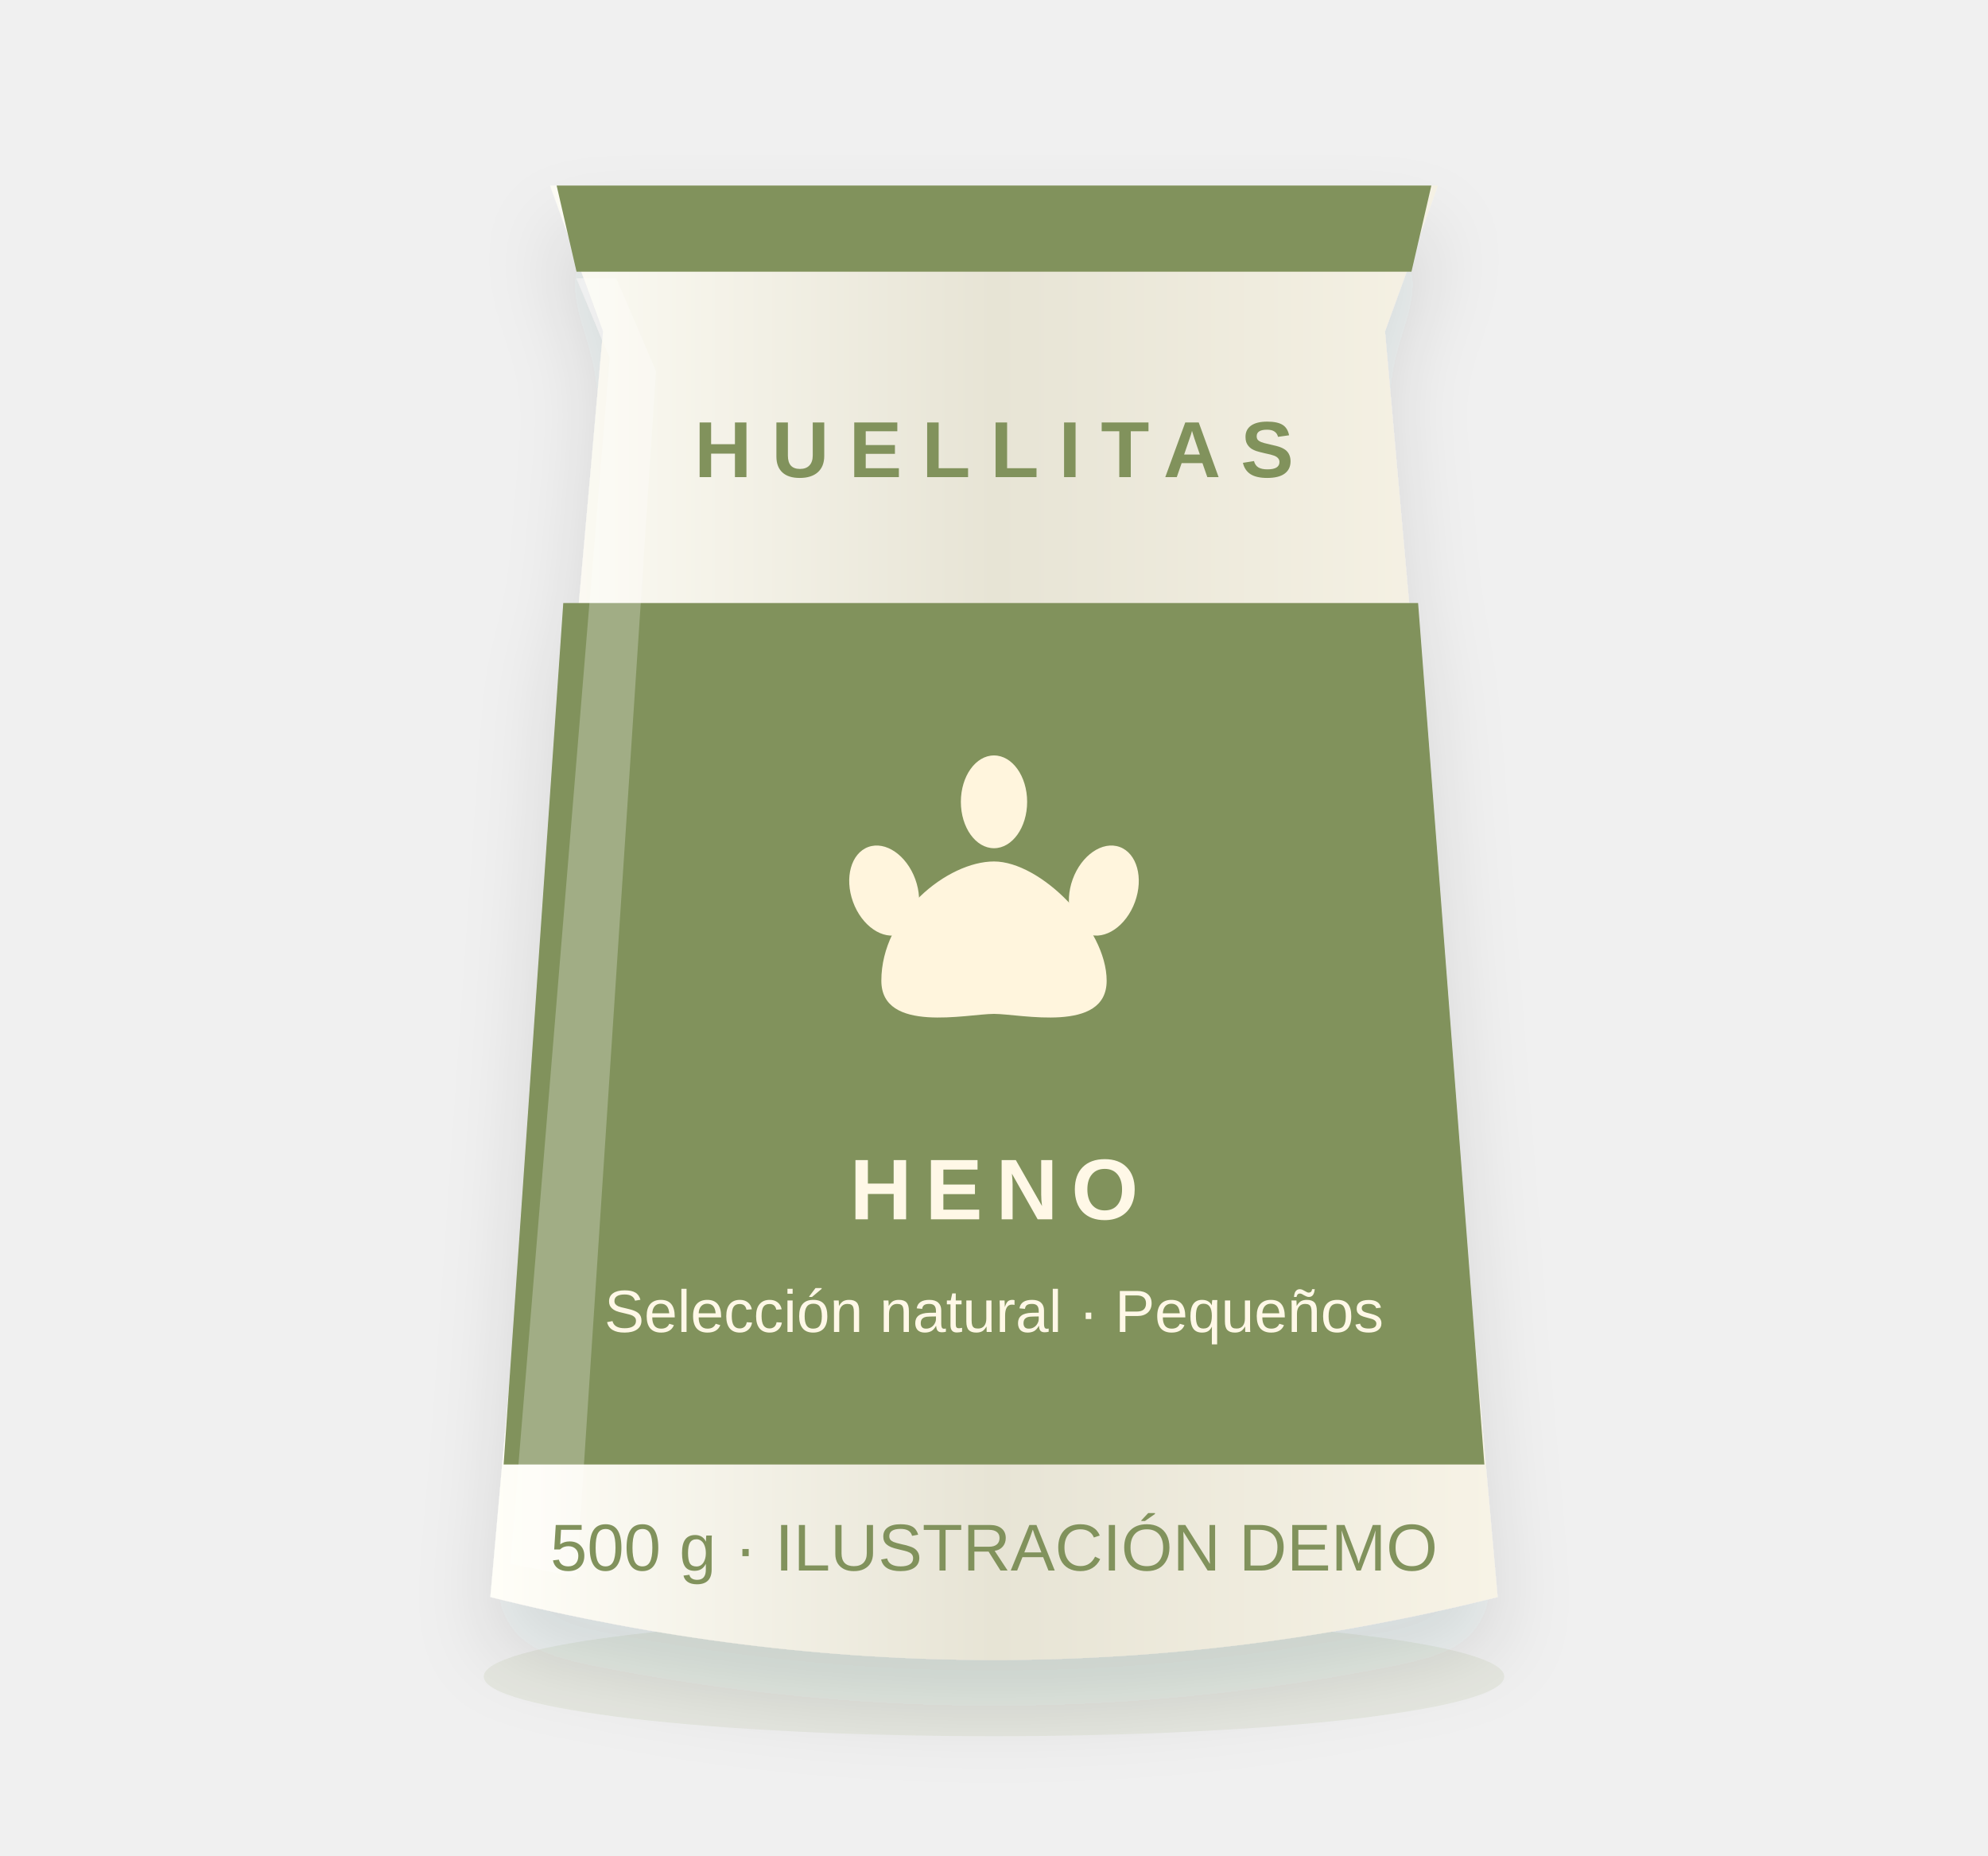
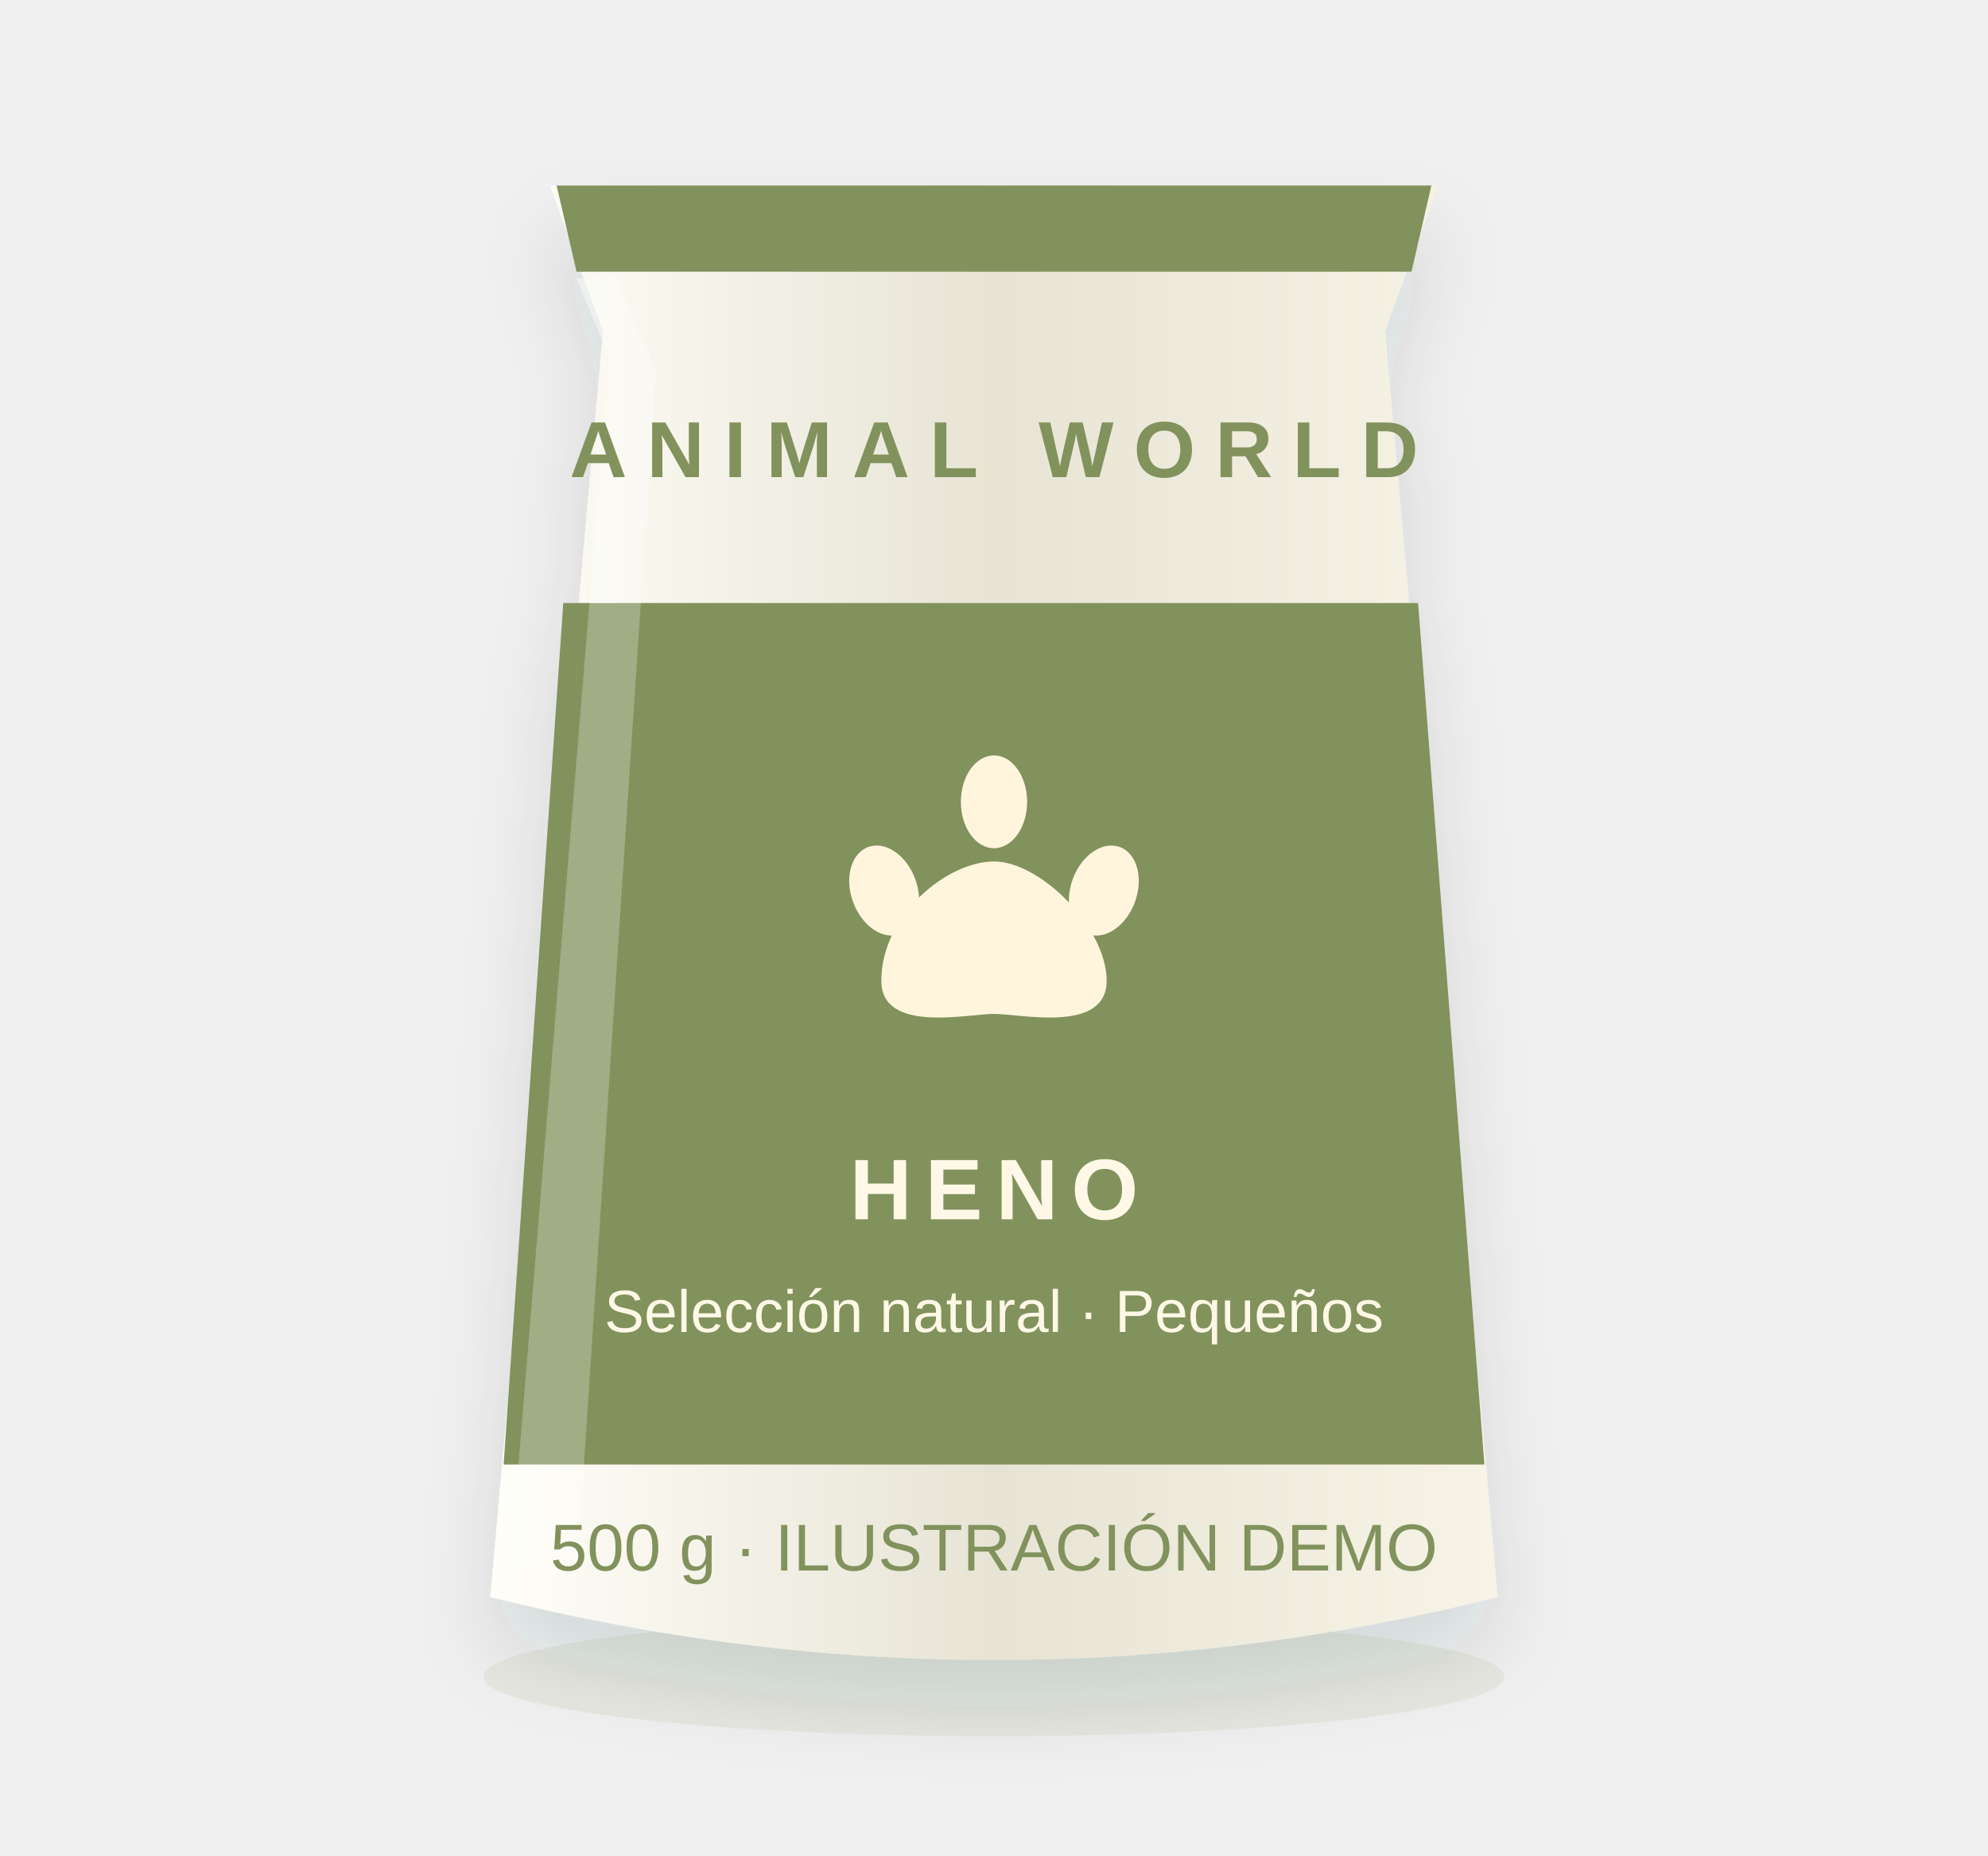
<svg xmlns="http://www.w3.org/2000/svg" width="300" height="280" viewBox="0 0 300 280">
  <defs>
    <linearGradient id="paper">
      <stop stop-color="#fffef8" />
      <stop offset=".5" stop-color="#e7e4d5" />
      <stop offset="1" stop-color="#f7f3e6" />
    </linearGradient>
    <linearGradient id="shade">
      <stop stop-color="#ffffff" stop-opacity=".25" />
      <stop offset="1" stop-color="#000000" stop-opacity=".12" />
    </linearGradient>
    <filter id="shadow">
      <feDropShadow dx="0" dy="7" stdDeviation="6" flood-color="#283c2b" flood-opacity=".12" />
    </filter>
  </defs>
  <ellipse cx="150" cy="253" rx="77" ry="9" fill="#d6dccb" opacity=".45" />
  <g filter="url(#shadow)">
    <path d="M83 28h134l-8 22 17 191q-76 19-152 0L91 50Z" fill="url(#paper)" />
    <path d="M84 28h132l-3 13H87Z" fill="#81925c" />
    <path d="M85 91h129l10 130H76Z" fill="#81925c" />
    <path d="m87 42 5 12-15 182 10 2 12-182-6-14Z" fill="#fff" opacity=".25" />
-     <text x="150" y="72" fill="#81925c" font-family="Arial,sans-serif" font-size="12" text-anchor="middle" font-weight="bold" letter-spacing="3">HUELLITAS</text>
+     <text x="150" y="72" fill="#81925c" font-family="Arial,sans-serif" font-size="12" text-anchor="middle" font-weight="bold" letter-spacing="3">ANIMAL WORLD</text>
    <g transform="translate(150 139)" color="#fff5dd">
      <g fill="currentColor">
        <ellipse cx="-14" cy="-10" rx="5" ry="7" transform="rotate(-20)" />
        <ellipse cx="0" cy="-18" rx="5" ry="7" />
        <ellipse cx="14" cy="-10" rx="5" ry="7" transform="rotate(20)" />
        <path d="M-17 9C-17-1-7-9 0-9s17 10 17 18S4 14 0 14s-17 3-17-5Z" />
      </g>
    </g>
    <text x="150" y="184" fill="#fff8e7" font-family="Arial,sans-serif" font-size="13" font-weight="bold" text-anchor="middle" letter-spacing="2">HENO</text>
    <text x="150" y="201" fill="#fff8e7" font-family="Arial,sans-serif" font-size="9" text-anchor="middle">Selección natural · Pequeños</text>
    <text x="150" y="237" fill="#81925c" font-family="Arial,sans-serif" font-size="10" text-anchor="middle">500 g · ILUSTRACIÓN DEMO</text>
  </g>
</svg>
